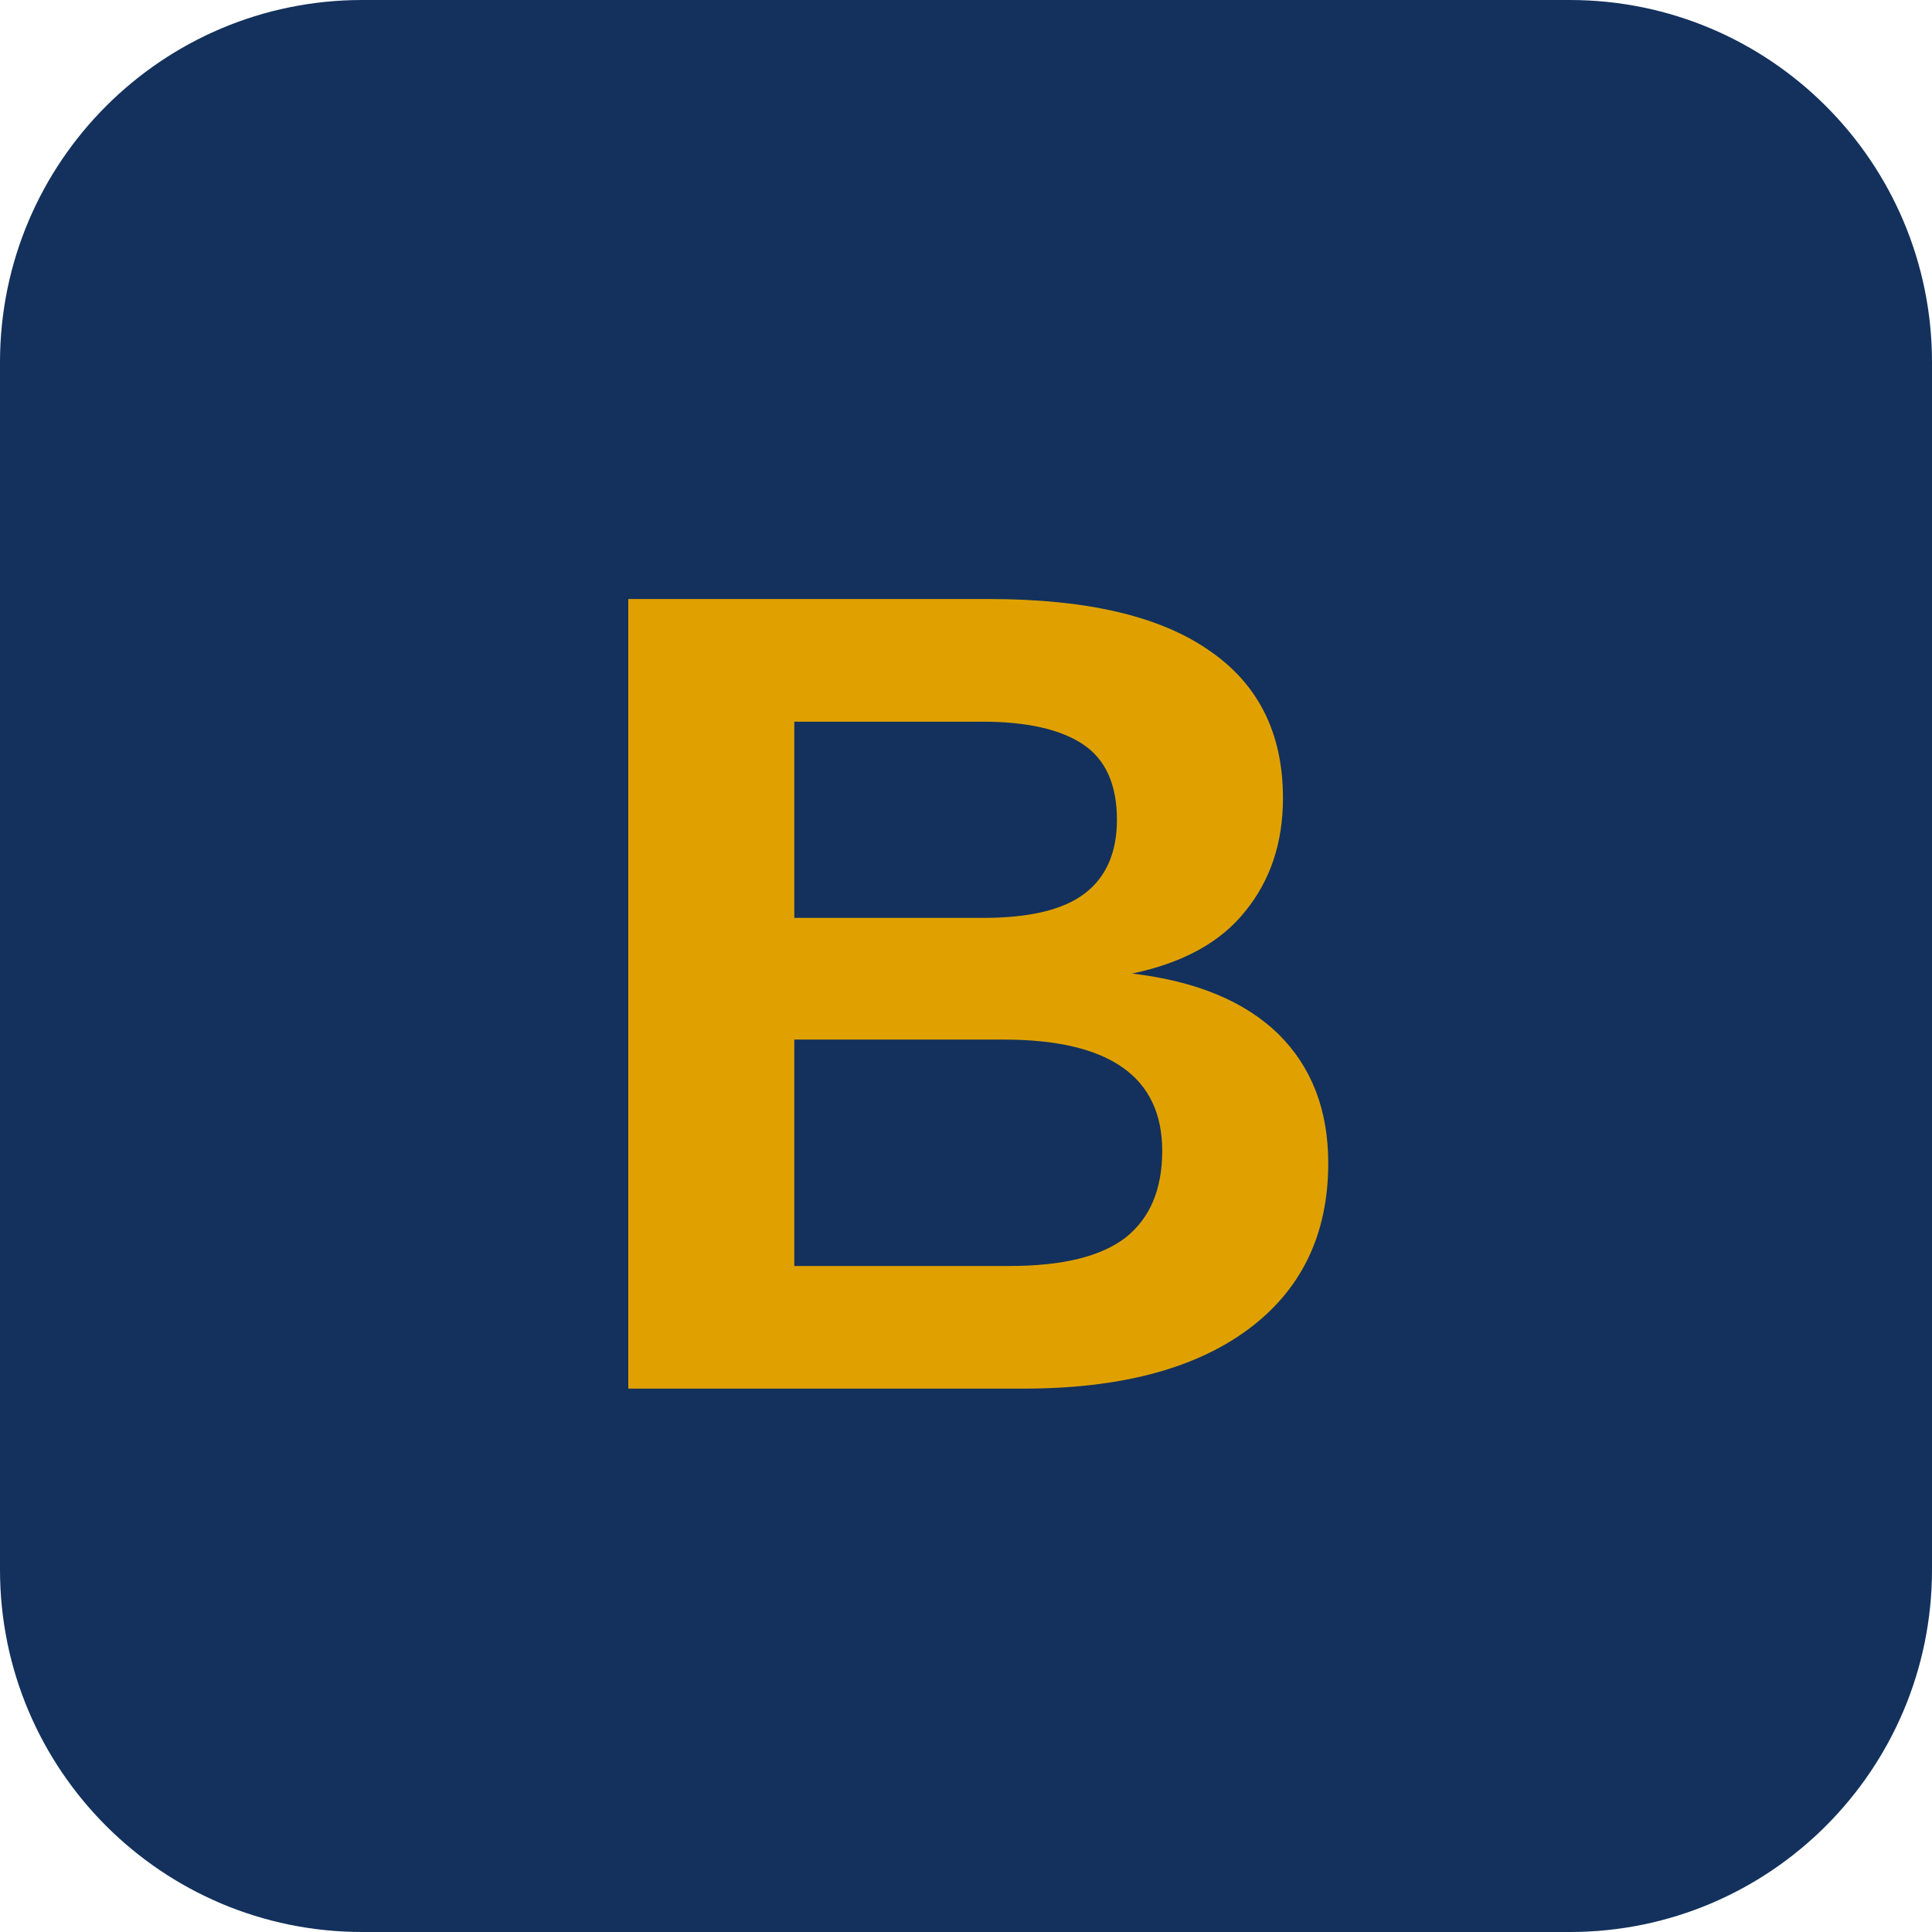
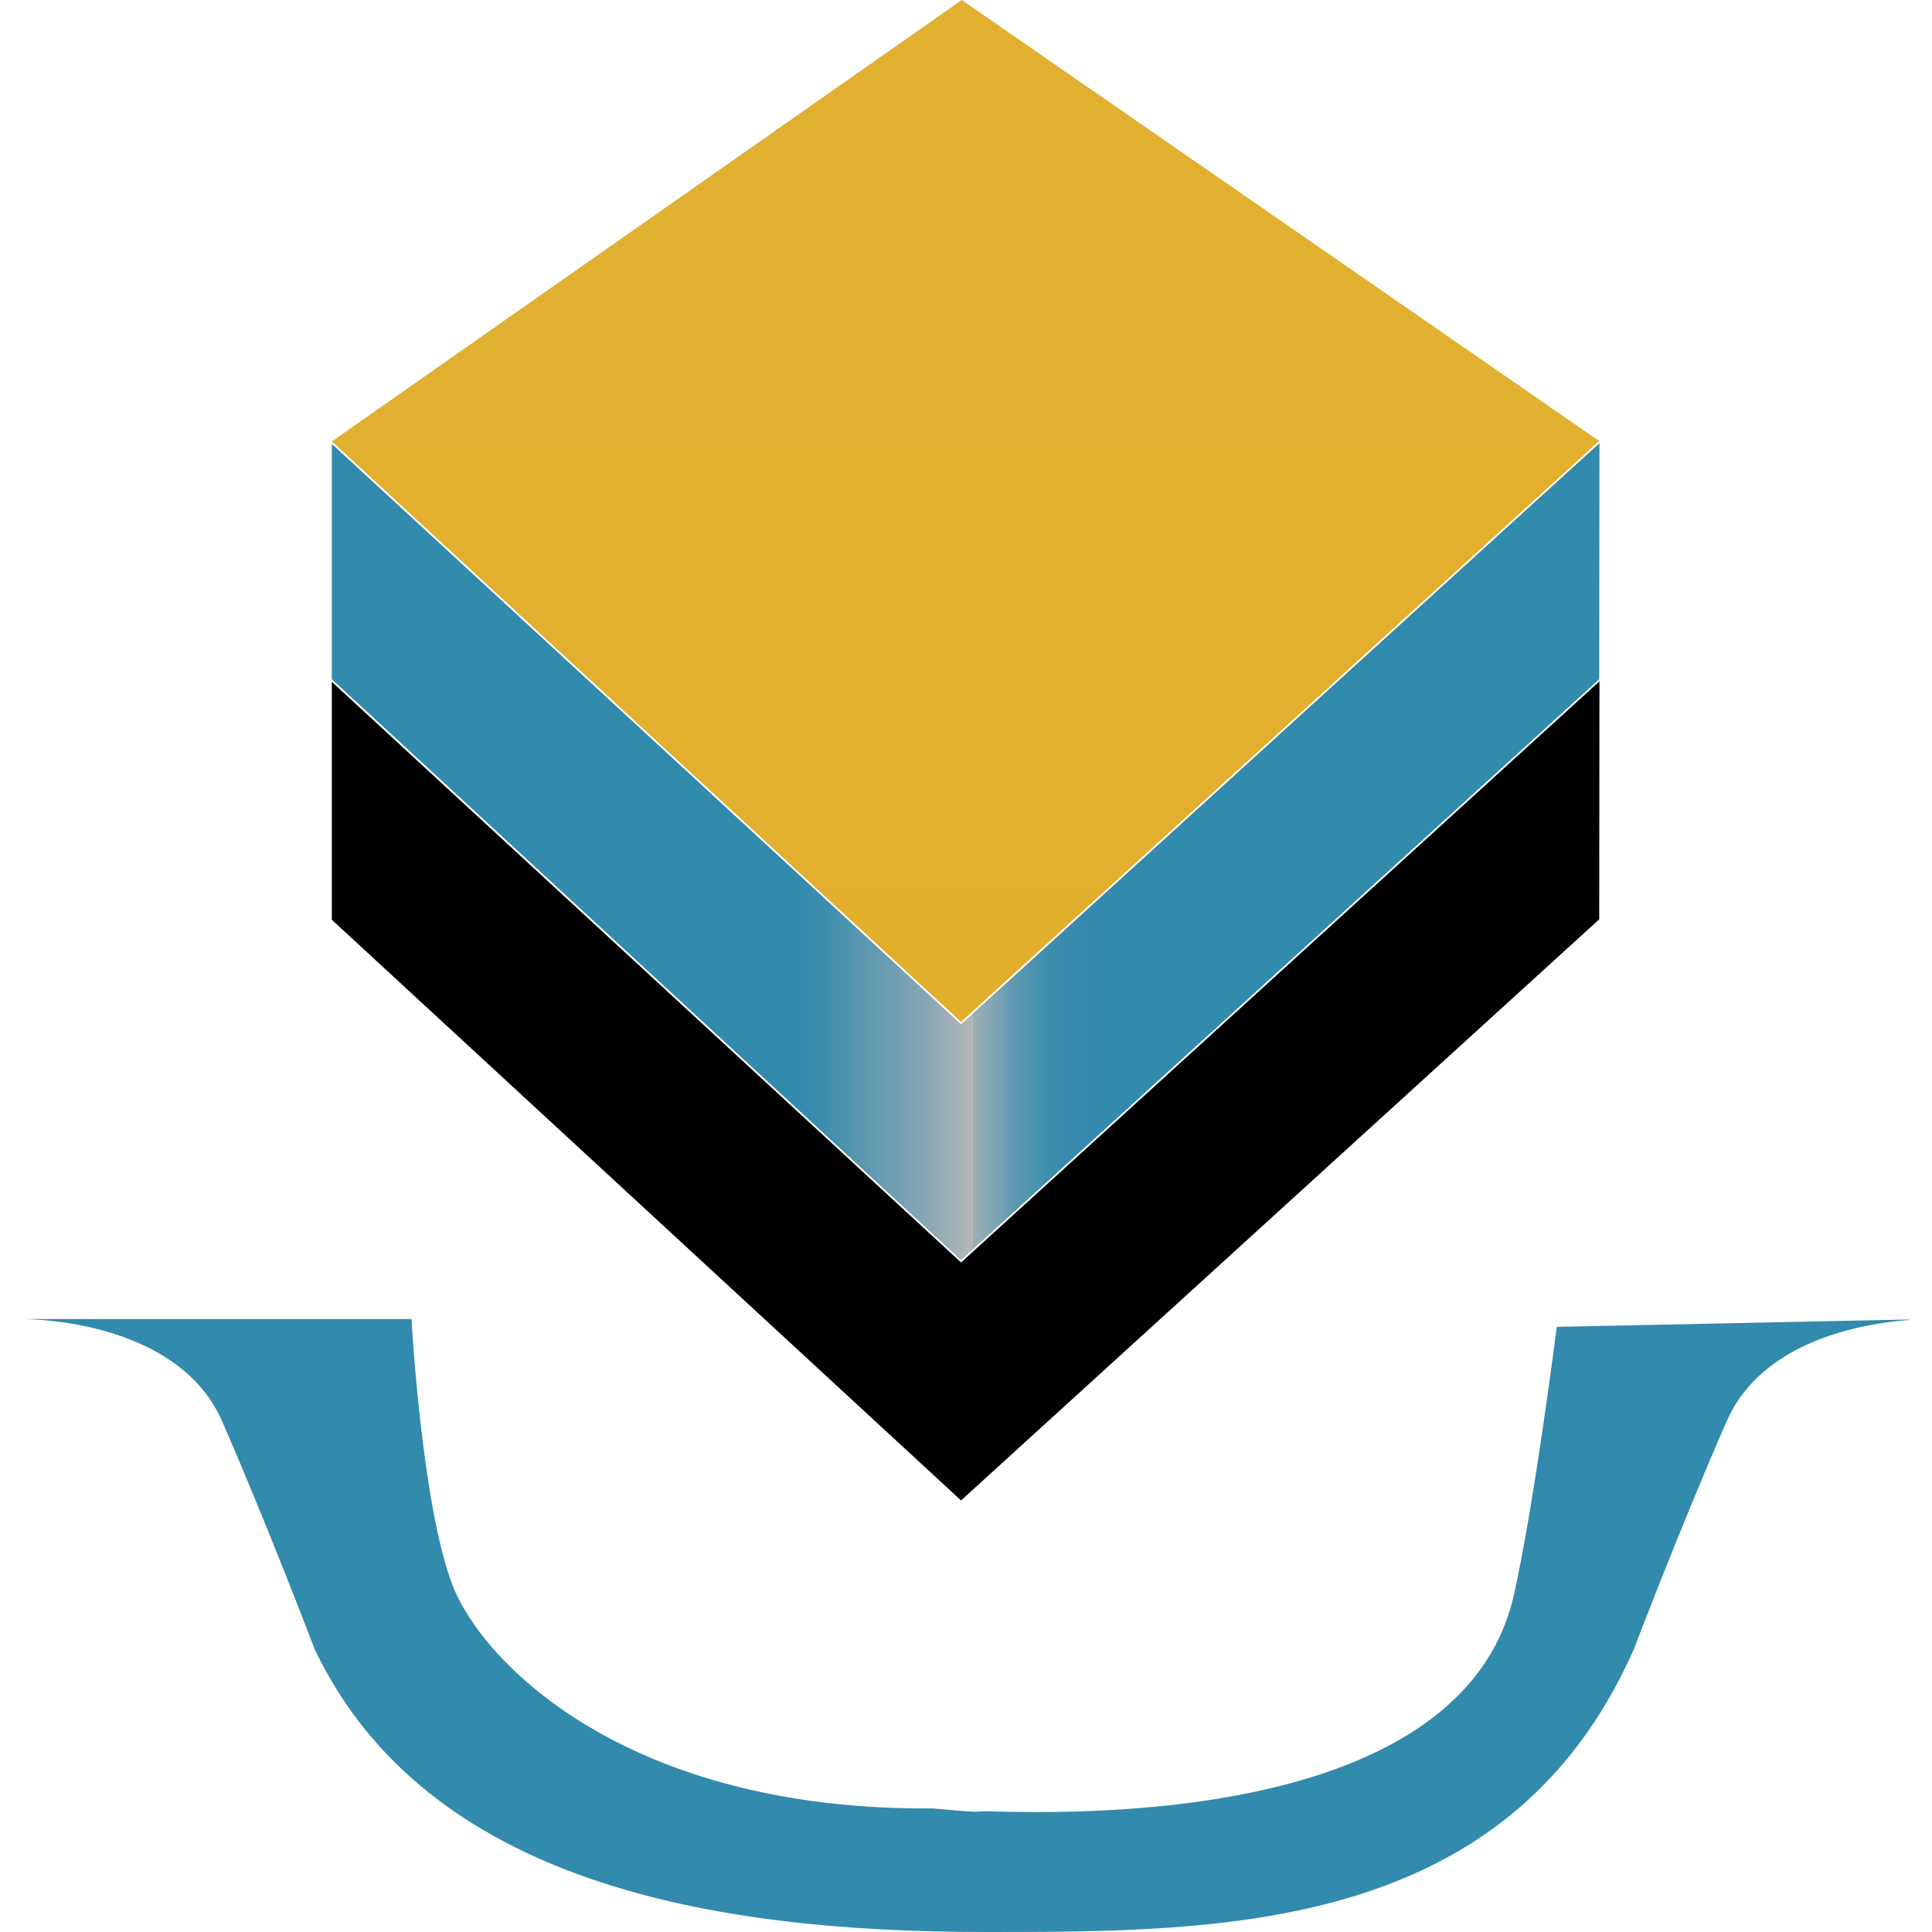
- <svg xmlns="http://www.w3.org/2000/svg" viewBox="0 0 32 32">
-   <rect width="32" height="32" rx="6" fill="#13315C" />
-   <text x="16" y="23" font-family="Arial,sans-serif" font-size="19" font-weight="bold" fill="#E0A100" text-anchor="middle">B</text>
+ <svg xmlns="http://www.w3.org/2000/svg" width="32px" height="32px" viewBox="0 0 32 32" version="1.1">
+   <defs>
+     <clipPath id="clip1">
+       <path d="M 0 21 L 32 21 L 32 32 L 0 32 Z M 0 21 " />
+     </clipPath>
+     <clipPath id="clip2">
+       <path d="M 0.383 21.848 C 0.738 21.852 2.98 21.941 3.68 23.543 C 4.445 25.297 5.215 27.324 5.215 27.324 C 7.074 31.199 11.805 32 16.316 32 C 20.285 32 24.984 32 27.059 27.324 C 27.059 27.324 27.828 25.301 28.598 23.543 C 29.191 22.184 30.898 21.918 31.617 21.863 L 31.617 21.855 L 25.785 21.977 C 25.785 21.977 25.422 24.848 25.082 26.387 C 24.441 29.336 20.379 30.133 16.336 30 L 16.137 30.008 C 15.938 30 15.457 29.953 15.457 29.953 C 10.398 29.996 8 27.555 7.496 26.258 C 6.988 24.945 6.816 21.871 6.816 21.848 Z M 0.383 21.848 " />
+     </clipPath>
+     <clipPath id="clip3">
+       <path d="M 5 0 L 27 0 L 27 17 L 5 17 Z M 5 0 " />
+     </clipPath>
+     <clipPath id="clip4">
+       <path d="M 5.496 7.312 L 15.918 16.926 L 26.488 7.305 L 15.93 0 Z M 5.496 7.312 " />
+     </clipPath>
+     <linearGradient id="linear0" gradientUnits="userSpaceOnUse" x1="-137.04" y1="504.97" x2="-135.39" y2="504.97" gradientTransform="matrix(-0.0051418,10.31088,-6.739086,-0.00658683,3418.481,1416.958)">
+       <stop offset="0" style="stop-color:rgb(88.627%,69.02%,18.824%);stop-opacity:1;" />
+       <stop offset="0.37" style="stop-color:rgb(88.627%,69.02%,18.824%);stop-opacity:1;" />
+       <stop offset="0.42" style="stop-color:rgb(88.627%,68.627%,18.431%);stop-opacity:1;" />
+       <stop offset="0.96" style="stop-color:rgb(88.627%,68.627%,17.647%);stop-opacity:1;" />
+       <stop offset="1" style="stop-color:rgb(88.627%,68.627%,17.647%);stop-opacity:1;" />
+     </linearGradient>
+     <clipPath id="clip5">
+       <path d="M 5 7 L 27 7 L 27 21 L 5 21 Z M 5 7 " />
+     </clipPath>
+     <clipPath id="clip6">
+       <path d="M 15.918 16.965 L 5.496 7.352 L 5.496 11.25 L 15.918 20.871 L 26.488 11.25 L 26.492 7.469 L 26.492 7.34 Z M 15.918 16.965 " />
+     </clipPath>
+     <linearGradient id="linear1" gradientUnits="userSpaceOnUse" x1="-137.76" y1="505.58" x2="-136.12" y2="505.58" gradientTransform="matrix(12.77503,-0.0124861,0.00974678,19.54572,1760.617,-9869.58)">
+       <stop offset="0" style="stop-color:rgb(19.608%,54.118%,67.843%);stop-opacity:1;" />
+       <stop offset="0.36" style="stop-color:rgb(19.608%,54.118%,67.843%);stop-opacity:1;" />
+       <stop offset="0.38" style="stop-color:rgb(23.529%,55.294%,67.843%);stop-opacity:1;" />
+       <stop offset="0.41" style="stop-color:rgb(34.51%,59.216%,68.627%);stop-opacity:1;" />
+       <stop offset="0.46" style="stop-color:rgb(52.157%,65.098%,70.196%);stop-opacity:1;" />
+       <stop offset="0.5" style="stop-color:rgb(70.196%,71.765%,71.765%);stop-opacity:1;" />
+       <stop offset="0.5" style="stop-color:rgb(60.784%,68.235%,70.98%);stop-opacity:1;" />
+       <stop offset="0.52" style="stop-color:rgb(48.235%,63.922%,69.804%);stop-opacity:1;" />
+       <stop offset="0.53" style="stop-color:rgb(37.647%,60.392%,69.02%);stop-opacity:1;" />
+       <stop offset="0.55" style="stop-color:rgb(29.412%,57.647%,68.627%);stop-opacity:1;" />
+       <stop offset="0.56" style="stop-color:rgb(23.922%,55.294%,67.843%);stop-opacity:1;" />
+       <stop offset="0.59" style="stop-color:rgb(20.392%,54.118%,67.843%);stop-opacity:1;" />
+       <stop offset="0.62" style="stop-color:rgb(19.608%,54.118%,67.843%);stop-opacity:1;" />
+       <stop offset="1" style="stop-color:rgb(19.608%,54.118%,67.843%);stop-opacity:1;" />
+     </linearGradient>
+   </defs>
+   <g id="surface1">
+     <path style=" stroke:none;fill-rule:nonzero;fill:rgb(100%,100%,100%);fill-opacity:1;" d="M 0.004 0 L 31.996 0 L 31.996 32 L 0.004 32 Z M 0.004 0 " />
+     <g clip-path="url(#clip1)" clip-rule="nonzero">
+       <g clip-path="url(#clip2)" clip-rule="nonzero">
+         <path style=" stroke:none;fill-rule:nonzero;fill:rgb(19.608%,54.118%,67.843%);fill-opacity:1;" d="M 0.383 21.848 L 31.617 21.848 L 31.617 32 L 0.383 32 Z M 0.383 21.848 " />
+       </g>
+     </g>
+     <g clip-path="url(#clip3)" clip-rule="nonzero">
+       <g clip-path="url(#clip4)" clip-rule="nonzero">
+         <path style=" stroke:none;fill-rule:nonzero;fill:url(#linear0);" d="M 5.492 -0.012 L 26.492 -0.012 L 26.492 16.938 L 5.492 16.938 Z M 5.492 -0.012 " />
+       </g>
+     </g>
+     <g clip-path="url(#clip5)" clip-rule="nonzero">
+       <g clip-path="url(#clip6)" clip-rule="nonzero">
+         <path style=" stroke:none;fill-rule:nonzero;fill:url(#linear1);" d="M 5.492 7.328 L 26.496 7.328 L 26.496 20.883 L 5.492 20.883 Z M 5.492 7.328 " />
+       </g>
+     </g>
+     <path style=" stroke:none;fill-rule:nonzero;fill:rgb(0.392%,0.392%,0.392%);fill-opacity:1;" d="M 15.918 20.91 L 5.496 11.293 L 5.496 15.234 L 15.918 24.852 L 26.488 15.227 L 26.492 11.367 L 26.492 11.285 Z M 15.918 20.91 " />
+   </g>
</svg>
